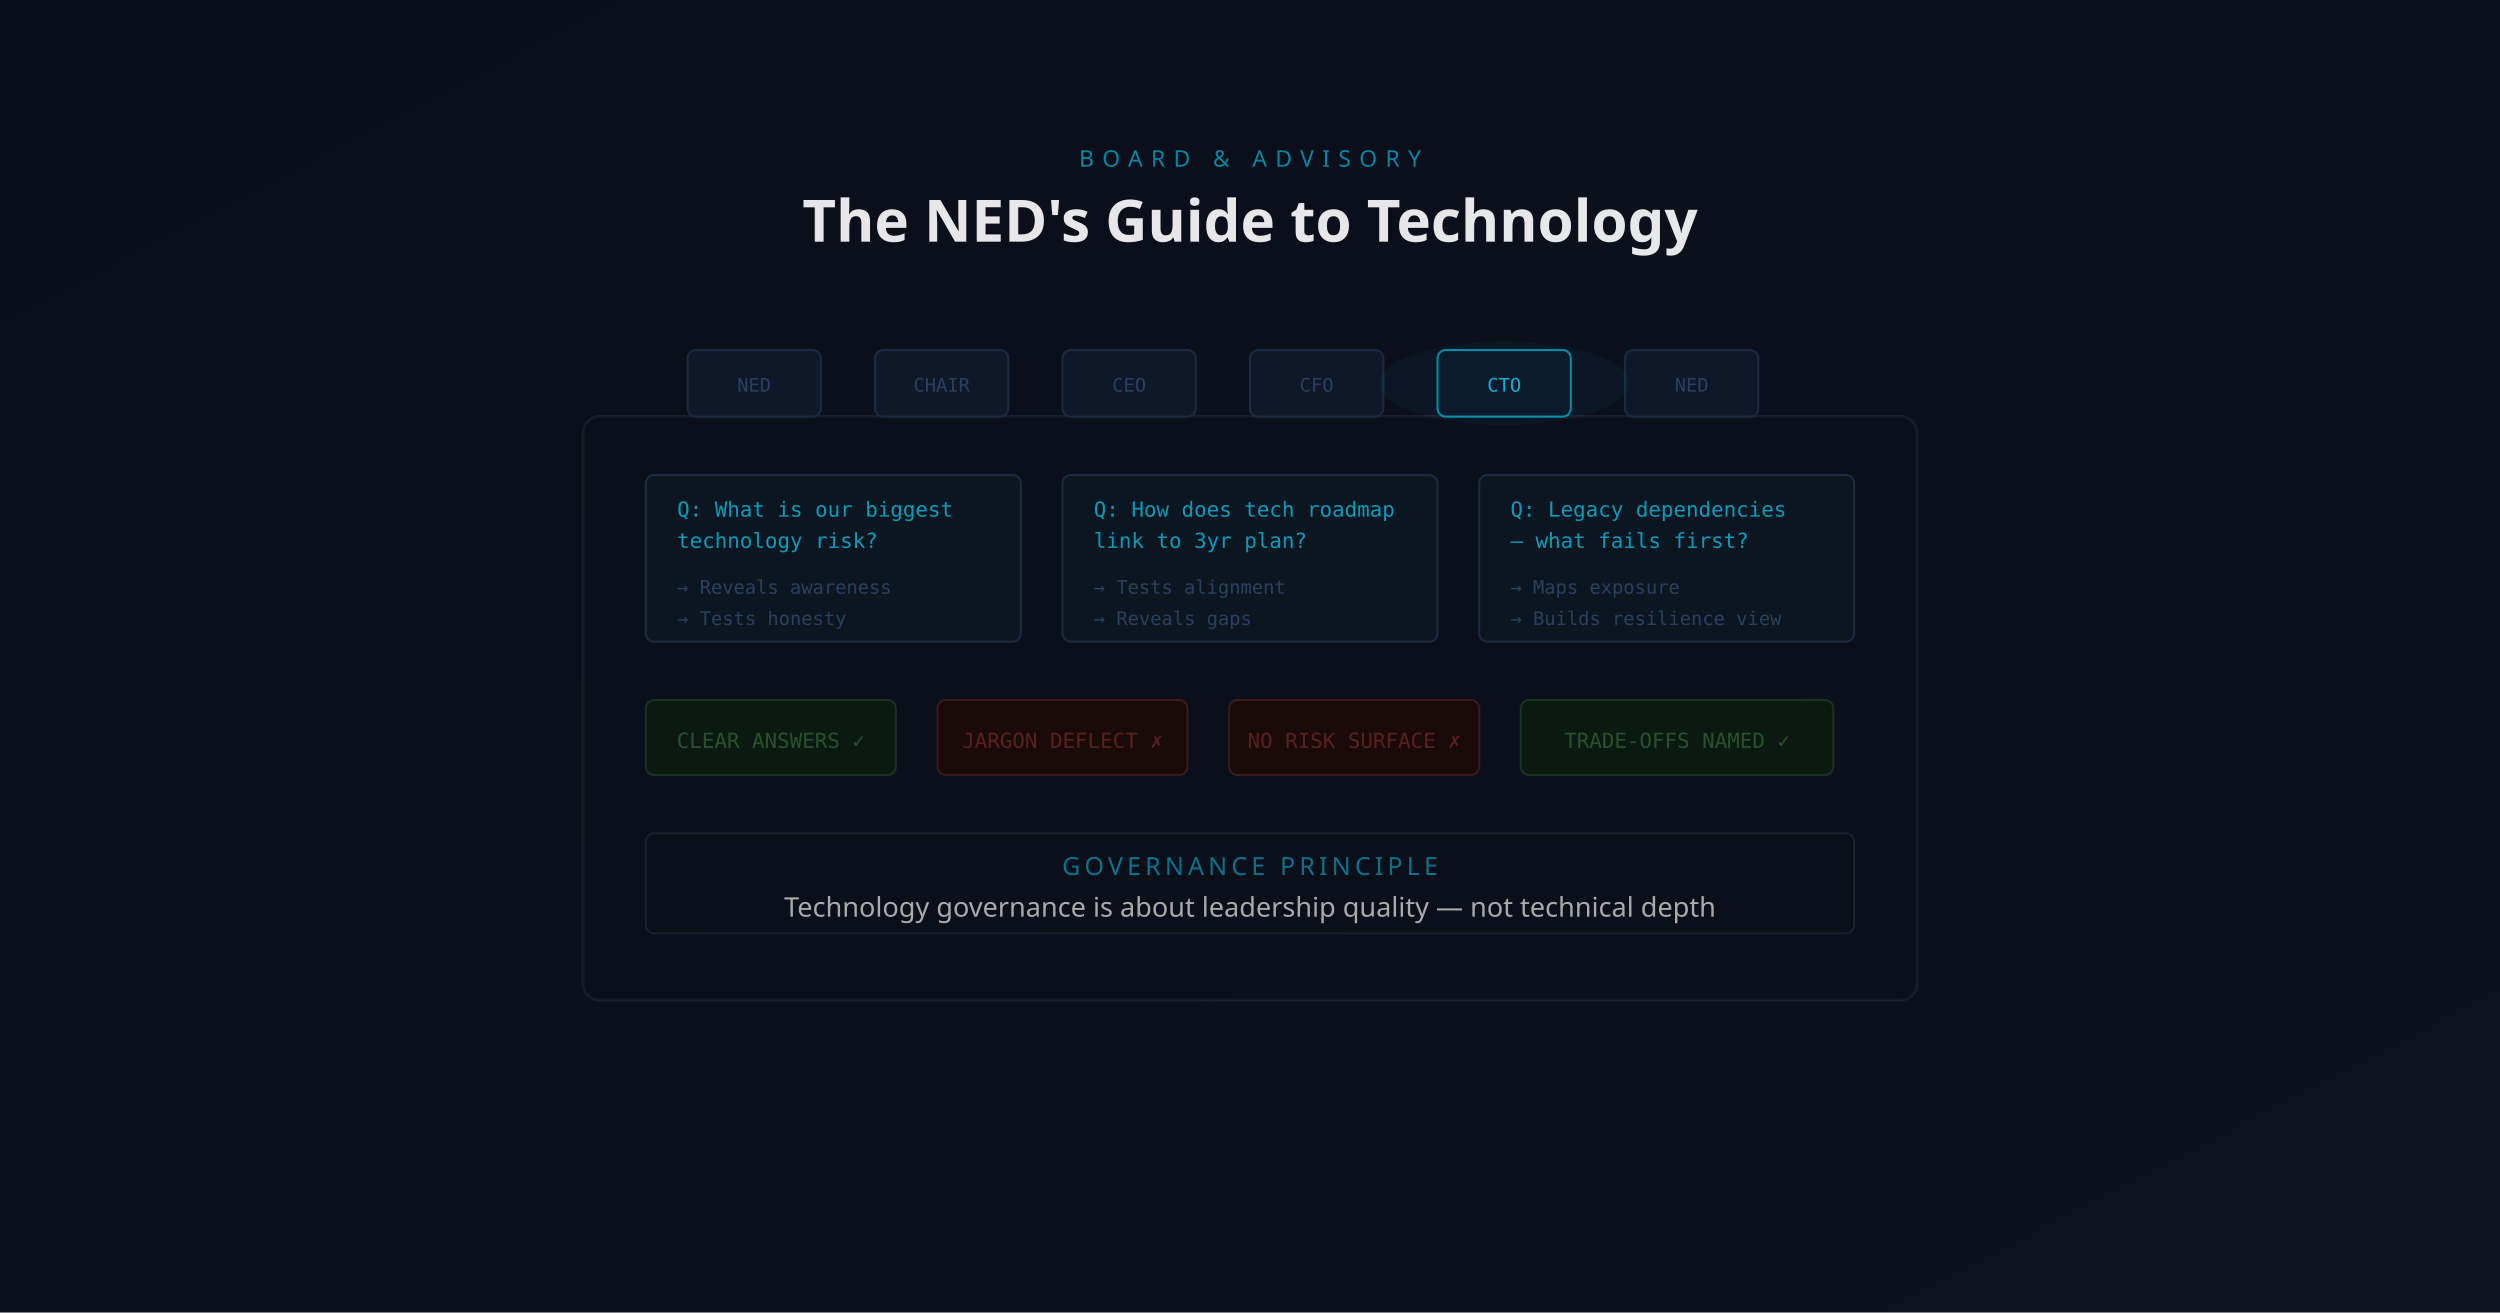
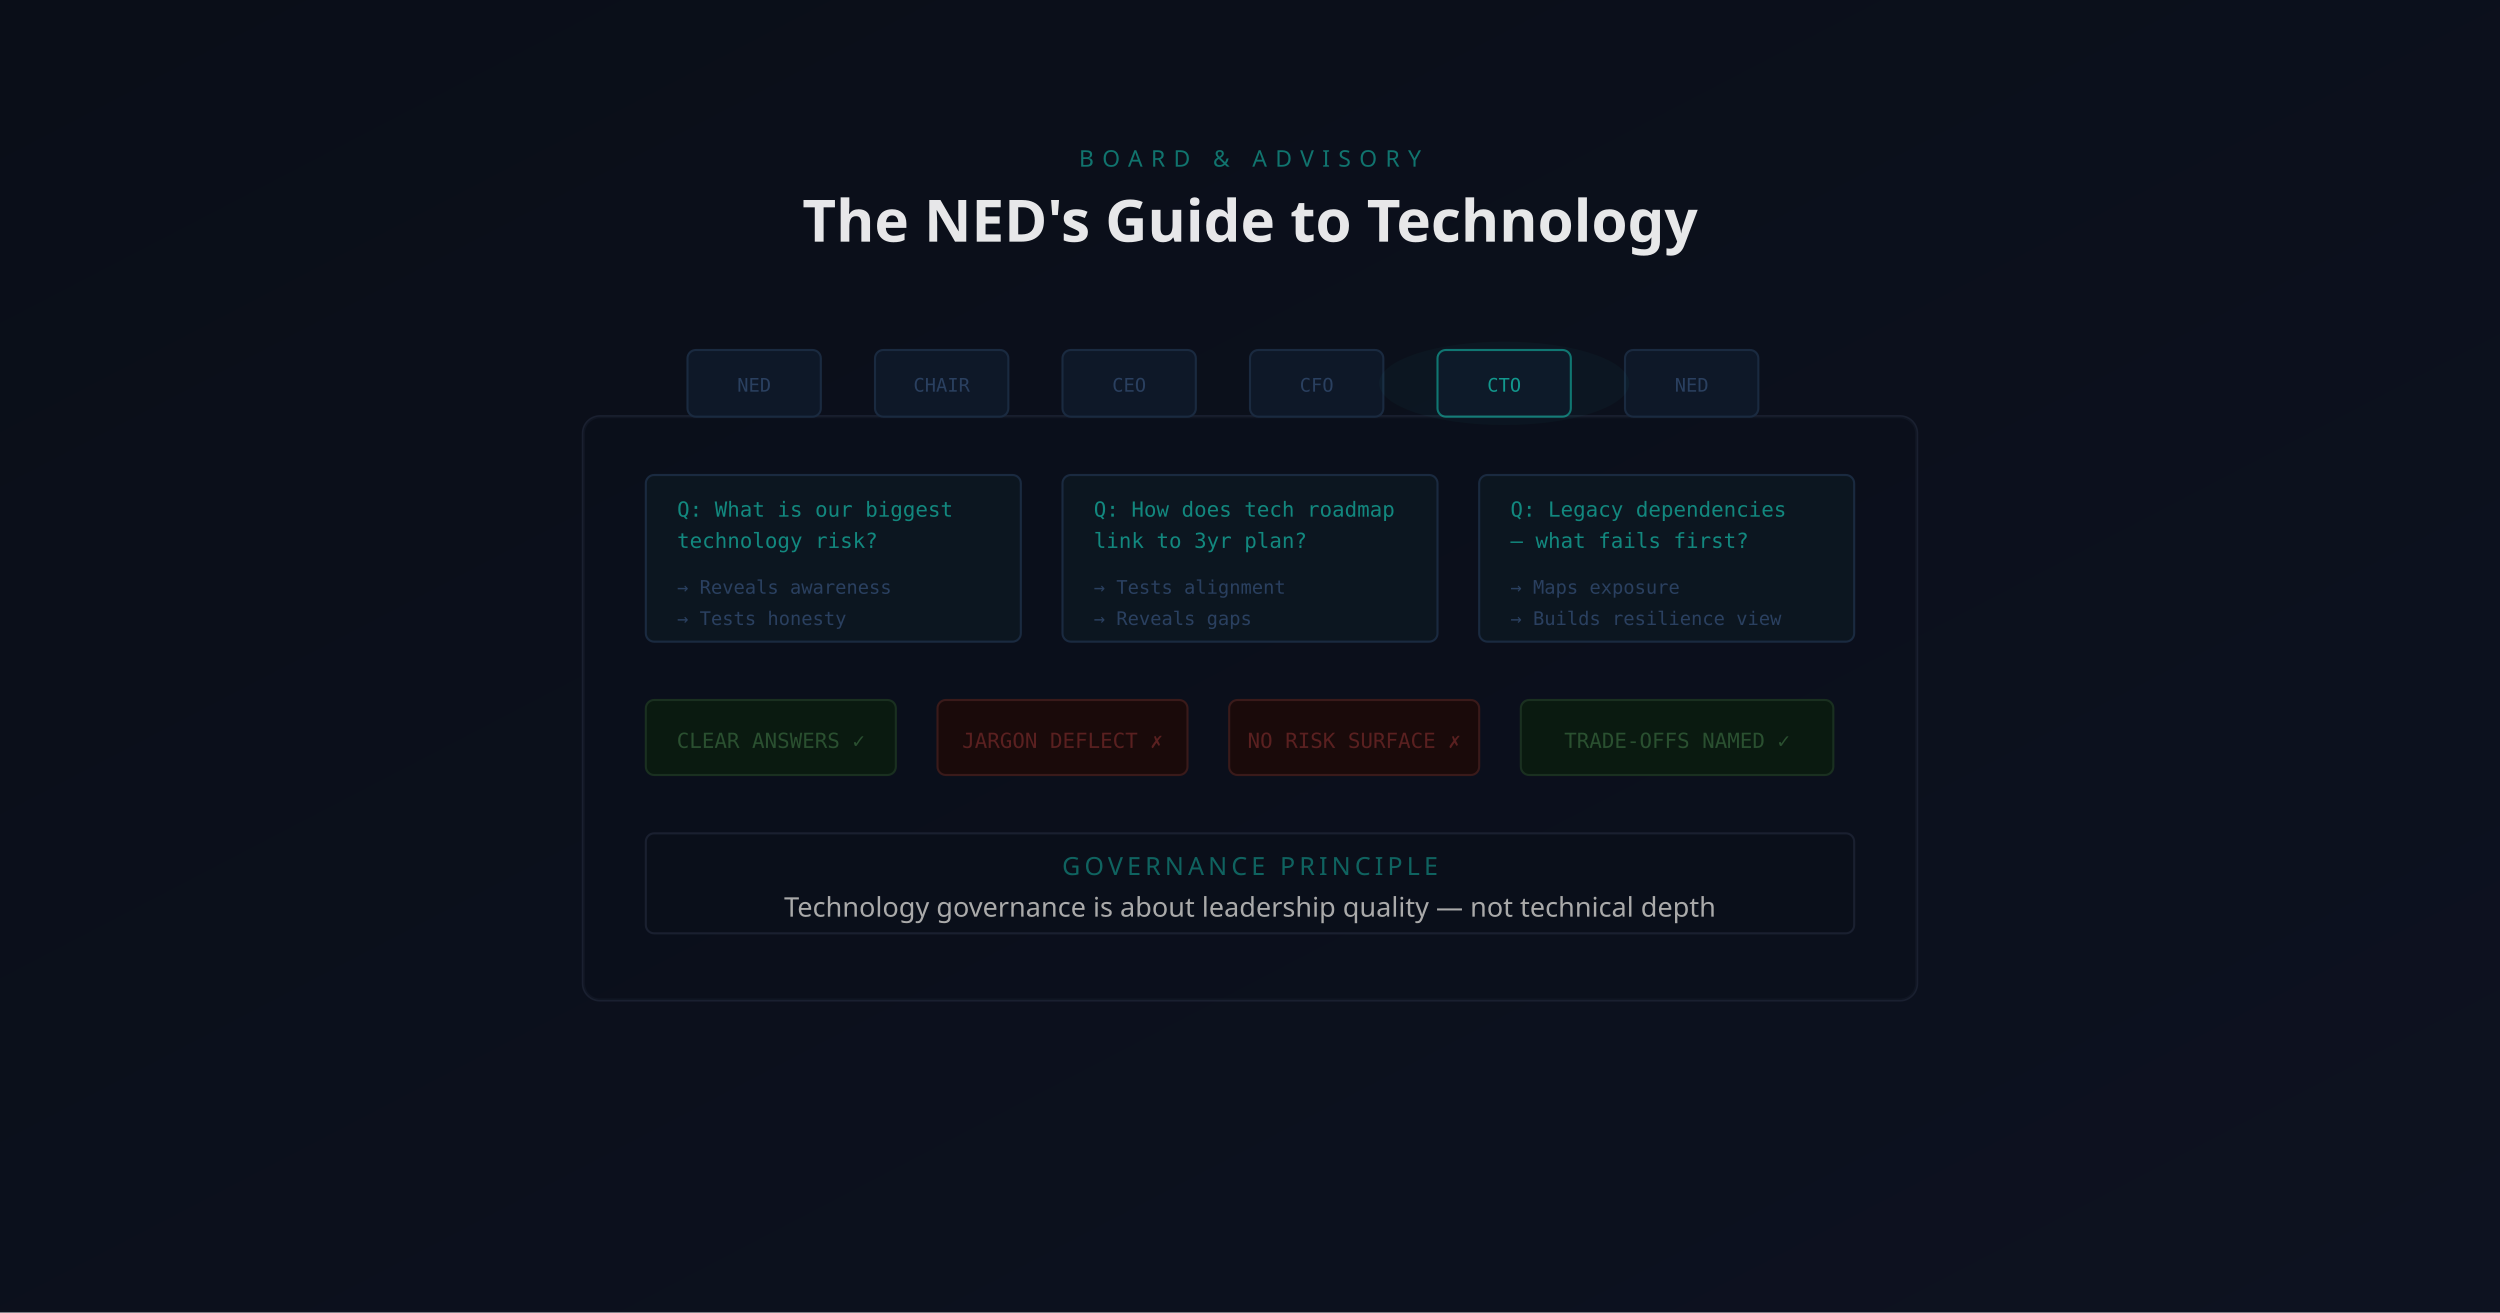
<svg xmlns="http://www.w3.org/2000/svg" viewBox="0 0 1200 630" width="1200" height="630">
  <defs>
    <linearGradient id="bg" x1="0%" y1="0%" x2="100%" y2="100%">
      <stop offset="0%" style="stop-color:#0a0e18" />
      <stop offset="100%" style="stop-color:#0d1220" />
    </linearGradient>
  </defs>
  <rect width="1200" height="630" fill="url(#bg)" />
  <rect x="280" y="200" width="640" height="280" rx="8" fill="none" stroke="#1a2030" stroke-width="1.5" />
  <rect x="280" y="200" width="640" height="280" rx="8" fill="#0a0f1a" opacity="0.6" />
  <rect x="330" y="168" width="64" height="32" rx="4" fill="#0e1828" stroke="#1a2a40" stroke-width="1" />
  <text x="362" y="188" font-family="monospace" font-size="9" fill="#2a4060" text-anchor="middle">NED</text>
  <rect x="420" y="168" width="64" height="32" rx="4" fill="#0e1828" stroke="#1a2a40" stroke-width="1" />
  <text x="452" y="188" font-family="monospace" font-size="9" fill="#2a4060" text-anchor="middle">CHAIR</text>
  <rect x="510" y="168" width="64" height="32" rx="4" fill="#0e1828" stroke="#1a2a40" stroke-width="1" />
  <text x="542" y="188" font-family="monospace" font-size="9" fill="#2a4060" text-anchor="middle">CEO</text>
  <rect x="600" y="168" width="64" height="32" rx="4" fill="#0e1828" stroke="#1a2a40" stroke-width="1" />
  <text x="632" y="188" font-family="monospace" font-size="9" fill="#2a4060" text-anchor="middle">CFO</text>
-   <rect x="690" y="168" width="64" height="32" rx="4" fill="#0e1828" stroke="#00D4FF" stroke-width="1" opacity="0.6" />
-   <text x="722" y="188" font-family="monospace" font-size="9" fill="#00D4FF" text-anchor="middle" opacity="0.8">CTO</text>
+   <rect x="690" y="168" width="64" height="32" rx="4" fill="#0e1828" stroke="#14B8A6" stroke-width="1" opacity="0.6" />
+   <text x="722" y="188" font-family="monospace" font-size="9" fill="#14B8A6" text-anchor="middle" opacity="0.8">CTO</text>
  <rect x="780" y="168" width="64" height="32" rx="4" fill="#0e1828" stroke="#1a2a40" stroke-width="1" />
  <text x="812" y="188" font-family="monospace" font-size="9" fill="#2a4060" text-anchor="middle">NED</text>
  <rect x="310" y="228" width="180" height="80" rx="4" fill="#0c1620" stroke="#1a2a40" stroke-width="1" />
-   <text x="325" y="248" font-family="monospace" font-size="10" fill="#00D4FF" opacity="0.7">Q: What is our biggest</text>
-   <text x="325" y="263" font-family="monospace" font-size="10" fill="#00D4FF" opacity="0.7">   technology risk?</text>
+   <text x="325" y="248" font-family="monospace" font-size="10" fill="#14B8A6" opacity="0.7">Q: What is our biggest</text>
+   <text x="325" y="263" font-family="monospace" font-size="10" fill="#14B8A6" opacity="0.7">   technology risk?</text>
  <text x="325" y="285" font-family="monospace" font-size="9" fill="#2a4060">→ Reveals awareness</text>
  <text x="325" y="300" font-family="monospace" font-size="9" fill="#2a4060">→ Tests honesty</text>
  <rect x="510" y="228" width="180" height="80" rx="4" fill="#0c1620" stroke="#1a2a40" stroke-width="1" />
-   <text x="525" y="248" font-family="monospace" font-size="10" fill="#00D4FF" opacity="0.7">Q: How does tech roadmap</text>
-   <text x="525" y="263" font-family="monospace" font-size="10" fill="#00D4FF" opacity="0.7">   link to 3yr plan?</text>
+   <text x="525" y="248" font-family="monospace" font-size="10" fill="#14B8A6" opacity="0.7">Q: How does tech roadmap</text>
+   <text x="525" y="263" font-family="monospace" font-size="10" fill="#14B8A6" opacity="0.7">   link to 3yr plan?</text>
  <text x="525" y="285" font-family="monospace" font-size="9" fill="#2a4060">→ Tests alignment</text>
  <text x="525" y="300" font-family="monospace" font-size="9" fill="#2a4060">→ Reveals gaps</text>
  <rect x="710" y="228" width="180" height="80" rx="4" fill="#0c1620" stroke="#1a2a40" stroke-width="1" />
-   <text x="725" y="248" font-family="monospace" font-size="10" fill="#00D4FF" opacity="0.7">Q: Legacy dependencies</text>
-   <text x="725" y="263" font-family="monospace" font-size="10" fill="#00D4FF" opacity="0.7">   — what fails first?</text>
+   <text x="725" y="248" font-family="monospace" font-size="10" fill="#14B8A6" opacity="0.7">Q: Legacy dependencies</text>
+   <text x="725" y="263" font-family="monospace" font-size="10" fill="#14B8A6" opacity="0.7">   — what fails first?</text>
  <text x="725" y="285" font-family="monospace" font-size="9" fill="#2a4060">→ Maps exposure</text>
  <text x="725" y="300" font-family="monospace" font-size="9" fill="#2a4060">→ Builds resilience view</text>
  <rect x="310" y="336" width="120" height="36" rx="4" fill="#0a1a10" stroke="#1a3020" stroke-width="1" />
  <text x="370" y="359" font-family="monospace" font-size="10" fill="#2a5030" text-anchor="middle">CLEAR ANSWERS ✓</text>
  <rect x="450" y="336" width="120" height="36" rx="4" fill="#1a0a0a" stroke="#3a1a1a" stroke-width="1" />
  <text x="510" y="359" font-family="monospace" font-size="10" fill="#5a2020" text-anchor="middle">JARGON DEFLECT ✗</text>
  <rect x="590" y="336" width="120" height="36" rx="4" fill="#1a0a0a" stroke="#3a1a1a" stroke-width="1" />
  <text x="650" y="359" font-family="monospace" font-size="10" fill="#5a2020" text-anchor="middle">NO RISK SURFACE ✗</text>
  <rect x="730" y="336" width="150" height="36" rx="4" fill="#0a1a10" stroke="#1a3020" stroke-width="1" />
  <text x="805" y="359" font-family="monospace" font-size="10" fill="#2a5030" text-anchor="middle">TRADE-OFFS NAMED ✓</text>
  <rect x="310" y="400" width="580" height="48" rx="4" fill="#0a0f1a" stroke="#1a2030" stroke-width="1" />
-   <text x="600" y="420" font-family="'Space Grotesk', sans-serif" font-size="12" fill="#00D4FF" opacity="0.5" text-anchor="middle" letter-spacing="2">GOVERNANCE PRINCIPLE</text>
+   <text x="600" y="420" font-family="'Space Grotesk', sans-serif" font-size="12" fill="#14B8A6" opacity="0.5" text-anchor="middle" letter-spacing="2">GOVERNANCE PRINCIPLE</text>
  <text x="600" y="440" font-family="'Space Grotesk', sans-serif" font-size="13" fill="#aaa" text-anchor="middle">Technology governance is about leadership quality — not technical depth</text>
-   <text x="600" y="80" font-family="'Space Grotesk', sans-serif" font-size="11" fill="#00D4FF" opacity="0.6" letter-spacing="4" text-anchor="middle">BOARD &amp; ADVISORY</text>
+   <text x="600" y="80" font-family="'Space Grotesk', sans-serif" font-size="11" fill="#14B8A6" opacity="0.6" letter-spacing="4" text-anchor="middle">BOARD &amp; ADVISORY</text>
  <text x="600" y="116" font-family="'Space Grotesk', sans-serif" font-size="28" font-weight="700" fill="#fff" opacity="0.9" text-anchor="middle">The NED's Guide to Technology</text>
-   <ellipse cx="722" cy="184" rx="60" ry="20" fill="#00D4FF" opacity="0.04" />
+   <ellipse cx="722" cy="184" rx="60" ry="20" fill="#14B8A6" opacity="0.04" />
</svg>
